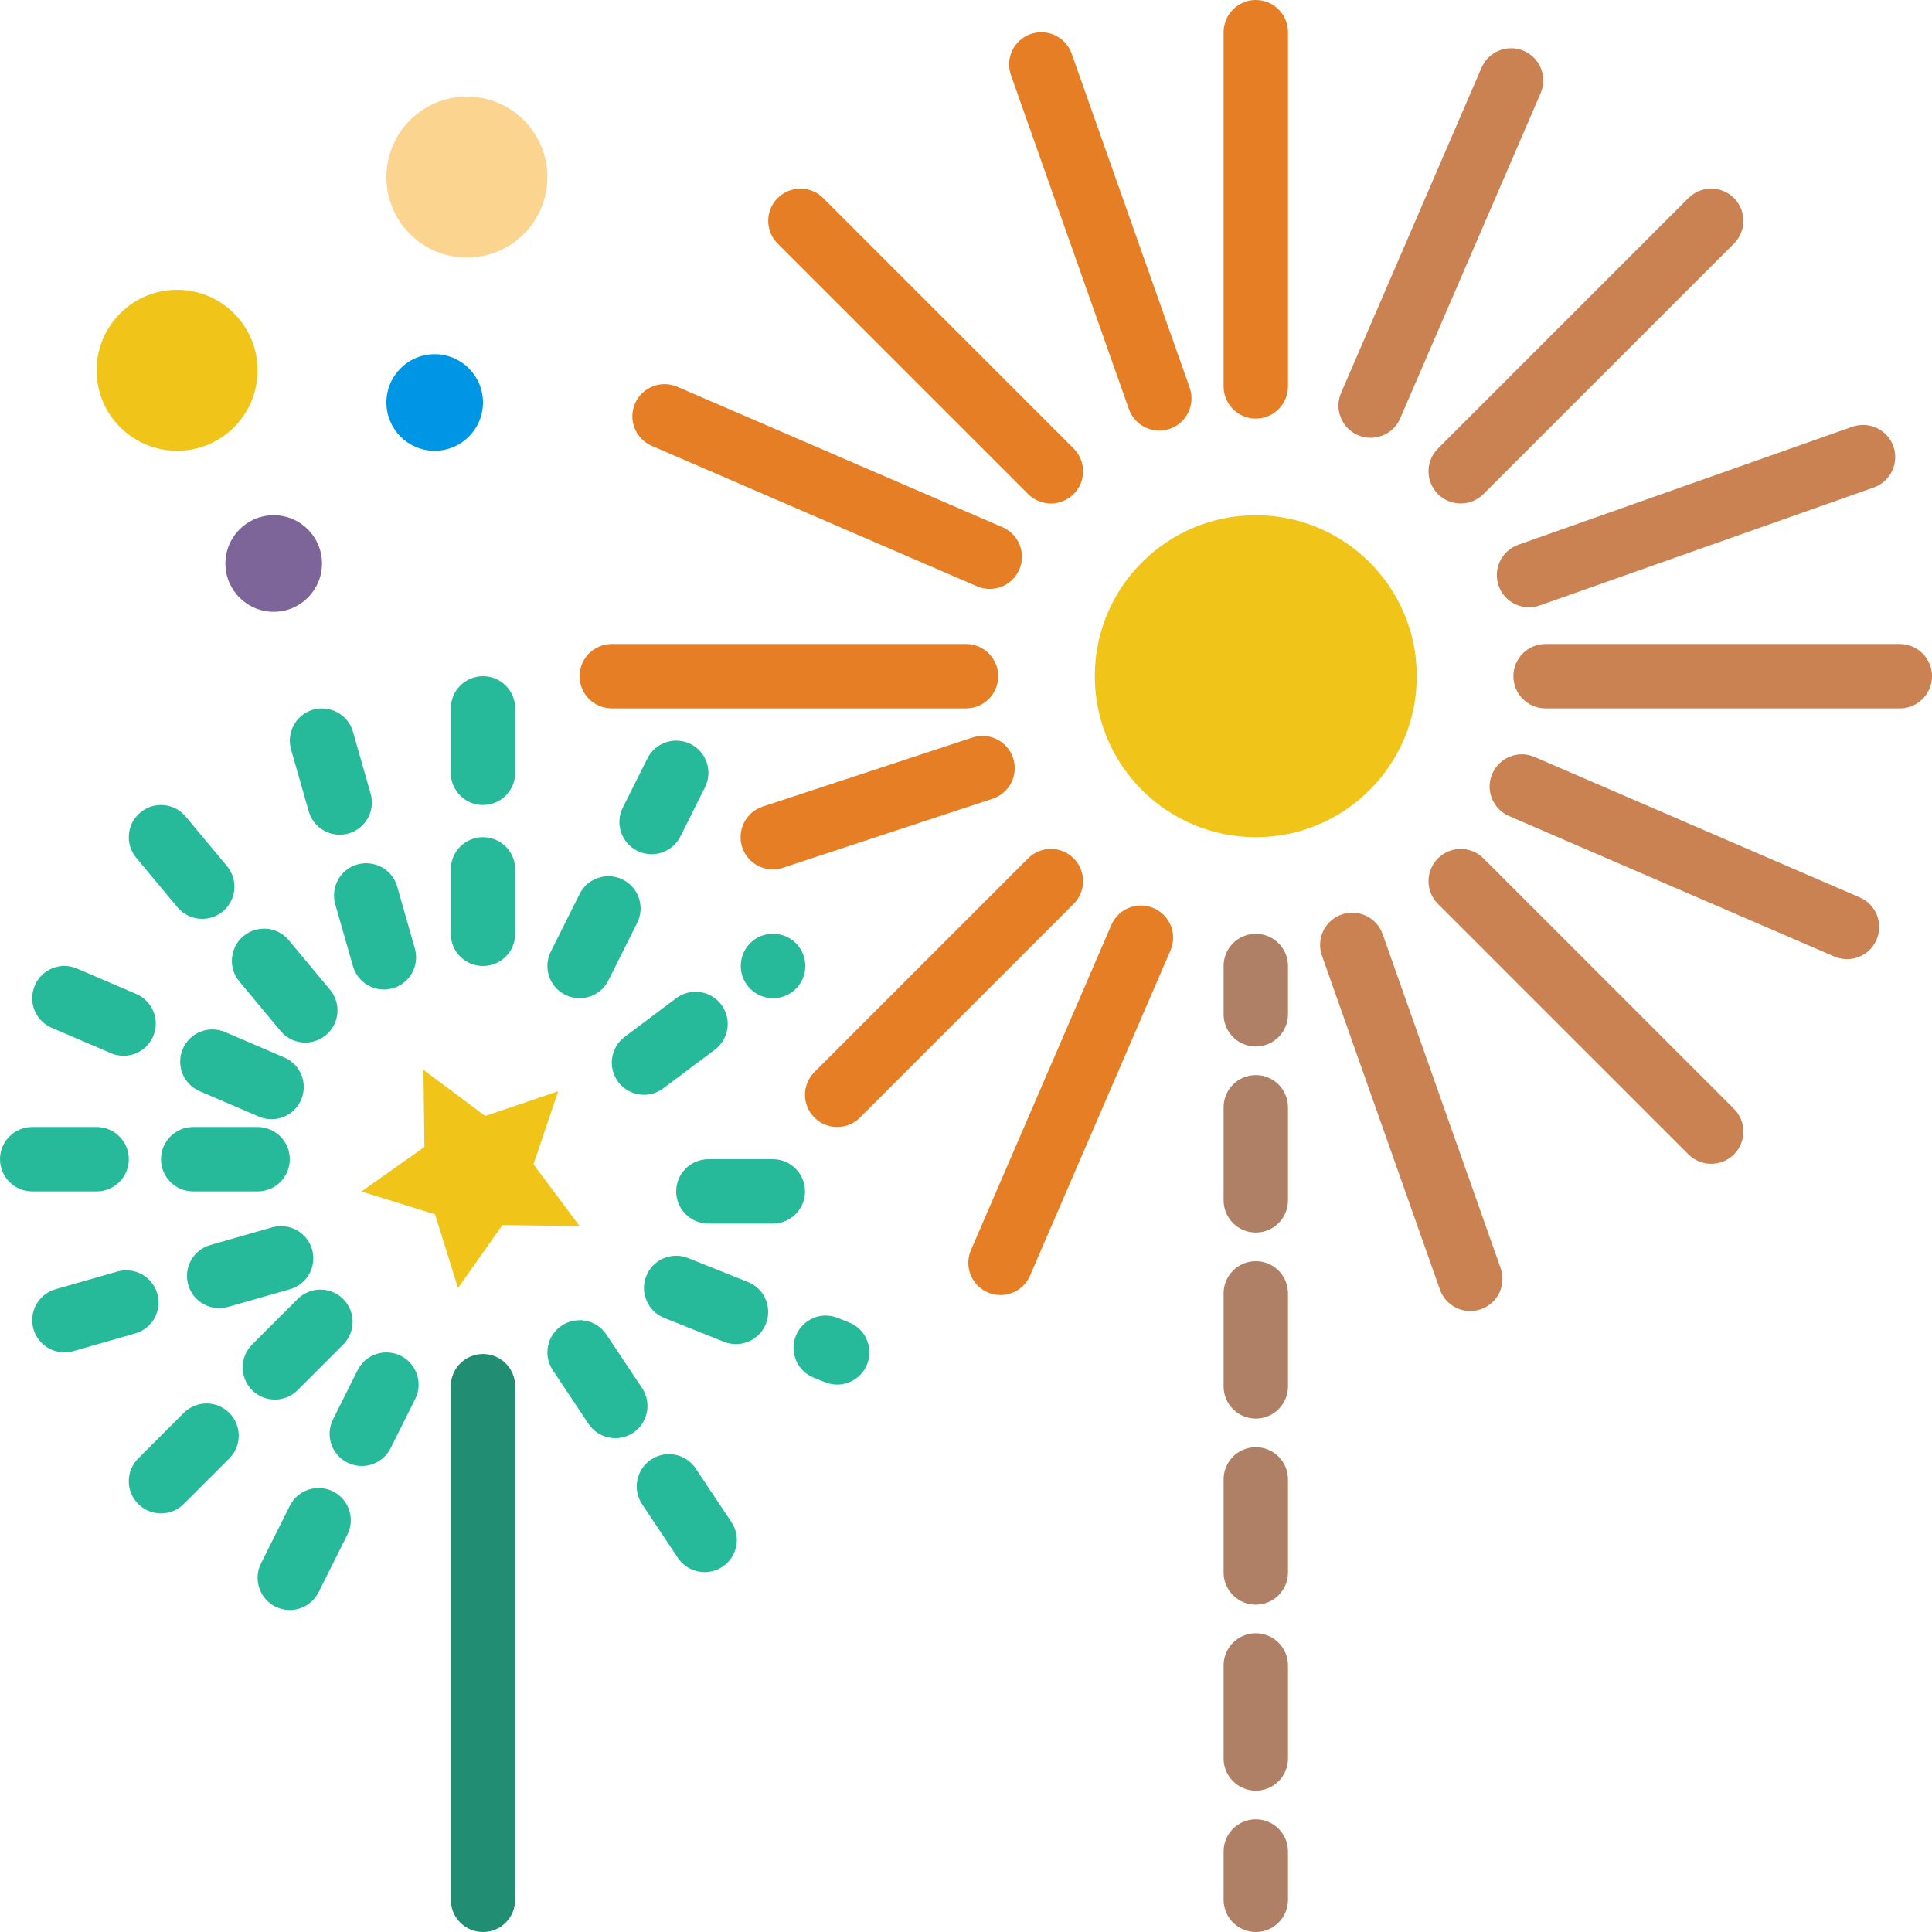
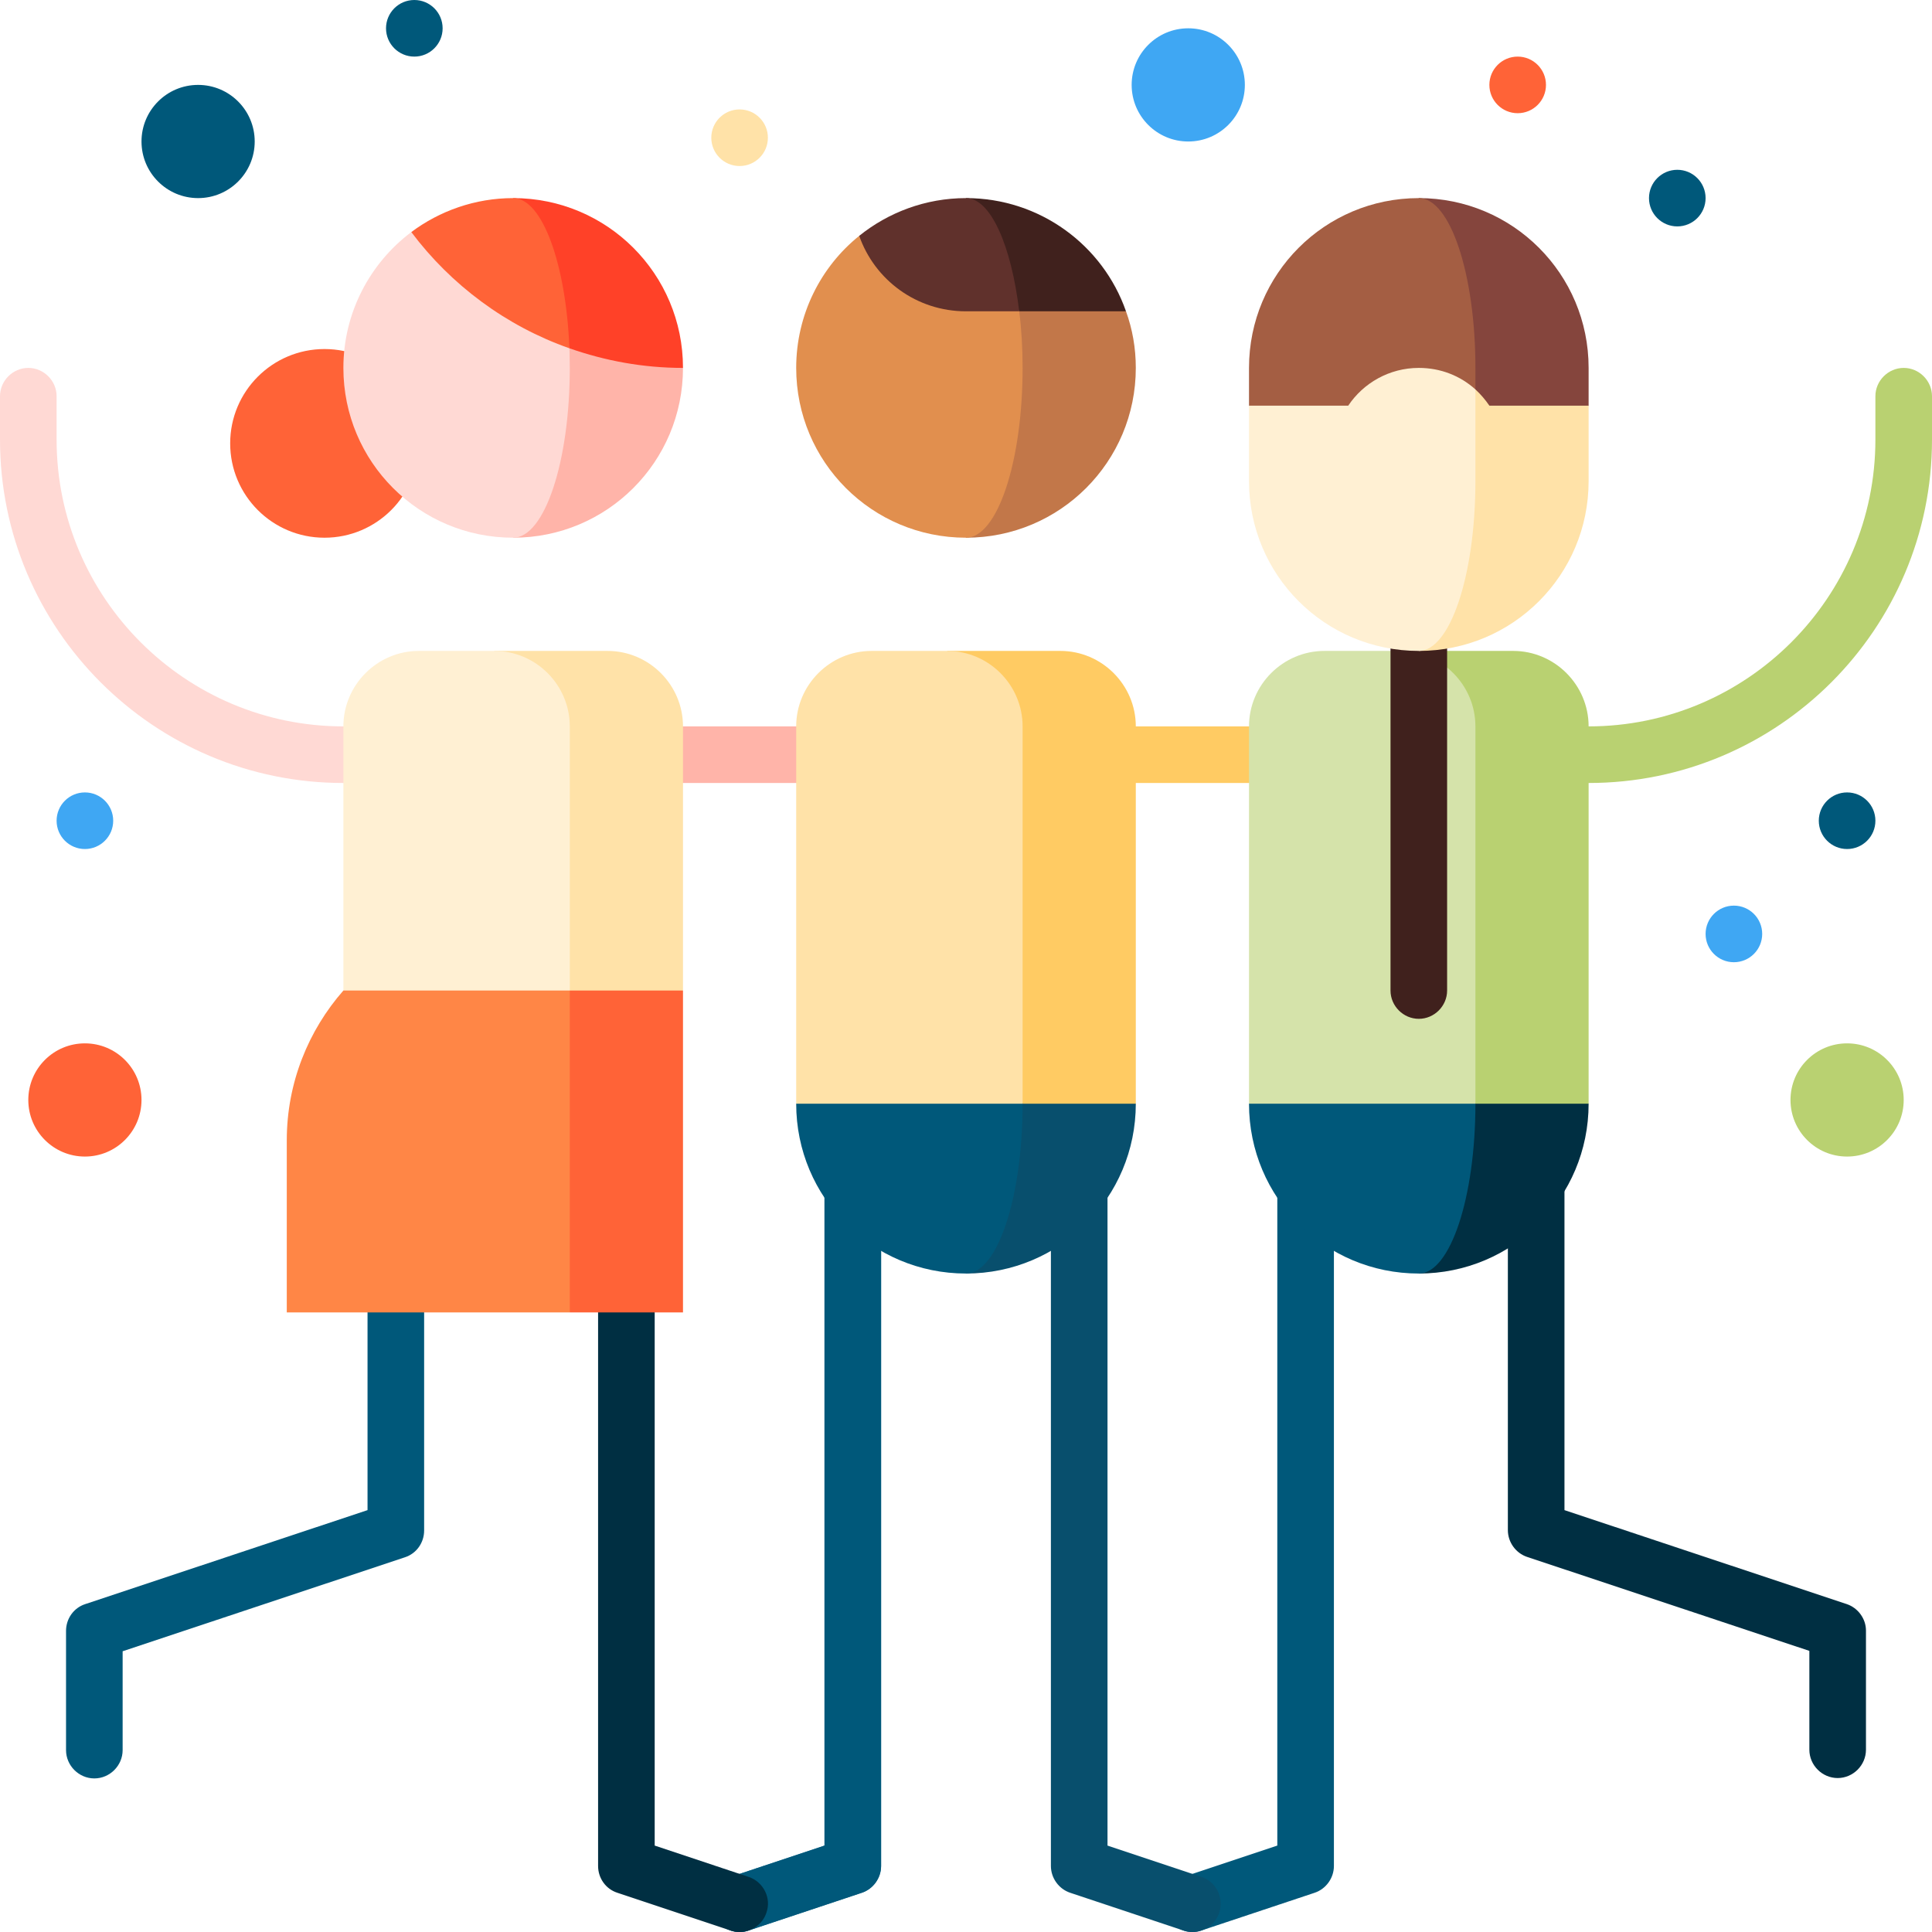
- <svg xmlns="http://www.w3.org/2000/svg" version="1.1" id="Capa_1" x="0px" y="0px" viewBox="0 0 60 60" style="enable-background:new 0 0 60 60;" xml:space="preserve">
+ <svg xmlns="http://www.w3.org/2000/svg" version="1.1" id="Capa_1" x="0px" y="0px" viewBox="-143 385 512 512" style="enable-background:new -143 385 512 512;" xml:space="preserve">
+   <style type="text/css">
+ 	.st0{fill:#B9D171;}
+ 	.st1{fill:#FFD9D4;}
+ 	.st2{fill:#FFCB63;}
+ 	.st3{fill:#FFB4A9;}
+ 	.st4{fill:#00587A;}
+ 	.st5{fill:#084F6D;}
+ 	.st6{fill:#116F97;}
+ 	.st7{fill:#002F42;}
+ 	.st8{fill:#FFE2A8;}
+ 	.st9{fill:#C27749;}
+ 	.st10{fill:#40211D;}
+ 	.st11{fill:#E18F4E;}
+ 	.st12{fill:#60312C;}
+ 	.st13{fill:#FFF0D3;}
+ 	.st14{fill:#FF6337;}
+ 	.st15{fill:#FF8646;}
+ 	.st16{fill:#FF4128;}
+ 	.st17{fill:#D5E3AA;}
+ 	.st18{fill:#3FA7F3;}
+ 	.st19{fill:#85453D;}
+ 	.st20{fill:#A45E43;}
+ </style>
+   <path class="st0" d="M361.5,482.5c-4.1,0-7.5,3.4-7.5,7.5v11.5c0,41.9-34.1,76-76,76h-30v15h30c50.2,0,91-40.8,91-91V490  C369,485.9,365.6,482.5,361.5,482.5z" />
+   <path class="st1" d="M-135.5,482.5c4.1,0,7.5,3.4,7.5,7.5v11.5c0,41.9,34.1,76,76,76h30v15h-30c-50.2,0-91-40.8-91-91V490  C-143,485.9-139.6,482.5-135.5,482.5z" />
+   <rect x="150.5" y="577.5" class="st2" width="45" height="15" />
+   <rect x="30.5" y="577.5" class="st3" width="45" height="15" />
+   <path class="st4" d="M170.6,882.4l24.9-8.3V692.5h15v187c0,3.2-2.1,6.1-5.1,7.1l-30,10c-0.8,0.3-1.6,0.4-2.4,0.4  c-3.1,0-6.1-2-7.1-5.1C164.6,887.9,166.7,883.7,170.6,882.4z" />
+   <path class="st5" d="M175.4,882.4l-24.9-8.3V692.5h-15v187c0,3.2,2.1,6.1,5.1,7.1l30,10c0.8,0.3,1.6,0.4,2.4,0.4  c3.1,0,6.1-2,7.1-5.1C181.4,887.9,179.3,883.7,175.4,882.4z" />
+   <path id="SVGCleanerId_0" class="st6" d="M50.6,882.4l24.9-8.3V692.5h15v187c0,3.2-2.1,6.1-5.1,7.1l-30,10c-0.8,0.3-1.6,0.4-2.4,0.4  c-3.1,0-6.1-2-7.1-5.1C44.6,887.9,46.7,883.7,50.6,882.4z" />
  <g>
-     <circle style="fill:#F0C419;" cx="39" cy="21" r="5" />
-     <polygon style="fill:#F0C419;" points="17.337,33.889 16.568,36.157 18,38.076 15.606,38.045 14.223,40 13.513,37.714    11.226,37.003 13.181,35.62 13.151,33.226 15.069,34.658  " />
-     <path style="fill:#E57E25;" d="M39,13c-0.552,0-1-0.447-1-1V1c0-0.553,0.448-1,1-1s1,0.447,1,1v11C40,12.553,39.552,13,39,13z" />
-     <g>
-       <path style="fill:#AF8066;" d="M39,60c-0.552,0-1-0.447-1-1v-1.5c0-0.553,0.448-1,1-1s1,0.447,1,1V59C40,59.553,39.552,60,39,60z" />
-       <path style="fill:#AF8066;" d="M39,55.611c-0.552,0-1-0.447-1-1v-2.889c0-0.553,0.448-1,1-1s1,0.447,1,1v2.889    C40,55.164,39.552,55.611,39,55.611z M39,49.834c-0.552,0-1-0.447-1-1v-2.89c0-0.553,0.448-1,1-1s1,0.447,1,1v2.89    C40,49.387,39.552,49.834,39,49.834z M39,44.056c-0.552,0-1-0.447-1-1v-2.889c0-0.553,0.448-1,1-1s1,0.447,1,1v2.889    C40,43.608,39.552,44.056,39,44.056z M39,38.278c-0.552,0-1-0.447-1-1v-2.89c0-0.553,0.448-1,1-1s1,0.447,1,1v2.89    C40,37.831,39.552,38.278,39,38.278z" />
-       <path style="fill:#AF8066;" d="M39,32.5c-0.552,0-1-0.447-1-1V30c0-0.553,0.448-1,1-1s1,0.447,1,1v1.5    C40,32.053,39.552,32.5,39,32.5z" />
-     </g>
-     <path style="fill:#CB8252;" d="M59,22H48c-0.553,0-1-0.447-1-1s0.447-1,1-1h11c0.553,0,1,0.447,1,1S59.553,22,59,22z" />
-     <path style="fill:#E57E25;" d="M30,22H19c-0.552,0-1-0.447-1-1s0.448-1,1-1h11c0.552,0,1,0.447,1,1S30.552,22,30,22z" />
-     <path style="fill:#CB8252;" d="M45.364,15.636c-0.256,0-0.512-0.098-0.707-0.293c-0.391-0.391-0.391-1.023,0-1.414l7.779-7.778   c0.391-0.391,1.023-0.391,1.414,0s0.391,1.023,0,1.414l-7.779,7.778C45.875,15.538,45.62,15.636,45.364,15.636z" />
-     <path style="fill:#E57E25;" d="M26,35c-0.256,0-0.512-0.098-0.707-0.293c-0.391-0.391-0.391-1.023,0-1.414l6.636-6.636   c0.391-0.391,1.023-0.391,1.414,0s0.391,1.023,0,1.414l-6.636,6.636C26.512,34.902,26.256,35,26,35z" />
-     <path style="fill:#CB8252;" d="M53.143,36.143c-0.256,0-0.512-0.098-0.707-0.293l-7.779-7.778c-0.391-0.391-0.391-1.023,0-1.414   s1.023-0.391,1.414,0l7.779,7.778c0.391,0.391,0.391,1.023,0,1.414C53.654,36.045,53.398,36.143,53.143,36.143z" />
-     <path style="fill:#E57E25;" d="M32.636,15.636c-0.256,0-0.512-0.098-0.707-0.293l-7.778-7.778c-0.391-0.391-0.391-1.023,0-1.414   s1.023-0.391,1.414,0l7.778,7.778c0.391,0.391,0.391,1.023,0,1.414C33.148,15.538,32.892,15.636,32.636,15.636z" />
-     <path style="fill:#CB8252;" d="M42.567,13.596c-0.132,0-0.267-0.026-0.396-0.082c-0.507-0.219-0.741-0.808-0.521-1.314   l4.361-10.099c0.219-0.507,0.809-0.74,1.314-0.521c0.507,0.219,0.74,0.808,0.521,1.314l-4.361,10.099   C43.323,13.37,42.954,13.596,42.567,13.596z" />
-     <path style="fill:#E57E25;" d="M31.071,40.219c-0.132,0-0.267-0.026-0.396-0.082c-0.507-0.219-0.741-0.808-0.521-1.314   l4.361-10.099c0.219-0.507,0.807-0.739,1.314-0.521c0.507,0.219,0.741,0.808,0.521,1.314l-4.361,10.099   C31.826,39.993,31.458,40.219,31.071,40.219z" />
-     <path style="fill:#CB8252;" d="M57.36,29.787c-0.132,0-0.267-0.026-0.396-0.082l-10.099-4.361   c-0.507-0.219-0.741-0.808-0.521-1.314c0.219-0.507,0.807-0.742,1.314-0.521l10.099,4.361c0.507,0.219,0.74,0.808,0.521,1.314   C58.116,29.562,57.748,29.787,57.36,29.787z" />
-     <path style="fill:#E57E25;" d="M30.737,18.29c-0.132,0-0.267-0.026-0.396-0.082l-10.099-4.361   c-0.507-0.219-0.741-0.808-0.521-1.314c0.219-0.507,0.806-0.739,1.314-0.521l10.099,4.361c0.507,0.219,0.741,0.808,0.521,1.314   C31.492,18.064,31.124,18.29,30.737,18.29z" />
-     <path style="fill:#CB8252;" d="M47.486,18.86c-0.412,0-0.798-0.256-0.943-0.667c-0.184-0.521,0.089-1.092,0.61-1.276l10.372-3.664   c0.523-0.179,1.092,0.09,1.276,0.61c0.184,0.521-0.09,1.092-0.61,1.276l-10.372,3.664C47.709,18.842,47.597,18.86,47.486,18.86z" />
-     <path style="fill:#E57E25;" d="M24,27c-0.42,0-0.812-0.267-0.95-0.688c-0.173-0.524,0.112-1.09,0.637-1.263l6.514-2.145   c0.524-0.173,1.089,0.113,1.262,0.638s-0.112,1.09-0.637,1.263l-6.514,2.145C24.209,26.984,24.104,27,24,27z" />
-     <path style="fill:#CB8252;" d="M45.661,40.716c-0.412,0-0.798-0.256-0.943-0.667l-3.664-10.372   c-0.184-0.521,0.089-1.092,0.61-1.276c0.521-0.18,1.092,0.089,1.276,0.61l3.664,10.372c0.184,0.521-0.089,1.092-0.61,1.276   C45.884,40.697,45.771,40.716,45.661,40.716z" />
-     <path style="fill:#E57E25;" d="M36.002,13.372c-0.412,0-0.798-0.256-0.943-0.667L31.396,2.333c-0.184-0.521,0.089-1.092,0.61-1.276   c0.521-0.18,1.092,0.089,1.276,0.61l3.664,10.372c0.184,0.521-0.089,1.092-0.61,1.276C36.226,13.354,36.113,13.372,36.002,13.372z" />
-     <path style="fill:#26B99A;" d="M15,30c-0.552,0-1-0.447-1-1v-2c0-0.553,0.448-1,1-1s1,0.447,1,1v2C16,29.553,15.552,30,15,30z    M15,25c-0.552,0-1-0.447-1-1v-2c0-0.553,0.448-1,1-1s1,0.447,1,1v2C16,24.553,15.552,25,15,25z" />
-     <path style="fill:#218E74;" d="M15,60c-0.552,0-1-0.447-1-1V43.05c0-0.553,0.448-1,1-1s1,0.447,1,1V59C16,59.553,15.552,60,15,60z" />
-     <path style="fill:#26B99A;" d="M24,38h-2c-0.552,0-1-0.447-1-1s0.448-1,1-1h2c0.552,0,1,0.447,1,1S24.552,38,24,38z" />
-     <path style="fill:#26B99A;" d="M8,37H6c-0.552,0-1-0.447-1-1s0.448-1,1-1h2c0.552,0,1,0.447,1,1S8.552,37,8,37z M3,37H1   c-0.552,0-1-0.447-1-1s0.448-1,1-1h2c0.552,0,1,0.447,1,1S3.552,37,3,37z" />
-     <path style="fill:#26B99A;" d="M20.001,34c-0.304,0-0.604-0.138-0.801-0.4c-0.332-0.441-0.242-1.068,0.2-1.399L21,31   c0.444-0.331,1.07-0.242,1.4,0.2c0.332,0.441,0.242,1.068-0.2,1.399l-1.6,1.2C20.42,33.935,20.209,34,20.001,34z M24.01,31   c-0.552,0-1.005-0.447-1.005-1s0.443-1,0.995-1h0.01c0.553,0,1,0.447,1,1S24.562,31,24.01,31z" />
-     <path style="fill:#26B99A;" d="M5,47c-0.256,0-0.512-0.098-0.707-0.293c-0.391-0.391-0.391-1.023,0-1.414l1.414-1.414   c0.391-0.391,1.023-0.391,1.414,0s0.391,1.023,0,1.414l-1.414,1.414C5.512,46.902,5.256,47,5,47z M8.536,43.465   c-0.256,0-0.512-0.098-0.707-0.293c-0.391-0.39-0.391-1.023,0-1.414l1.414-1.415c0.391-0.391,1.024-0.391,1.415,0   c0.391,0.39,0.391,1.023,0,1.414l-1.414,1.415C9.048,43.367,8.792,43.465,8.536,43.465z" />
-     <path style="fill:#26B99A;" d="M9.482,32.378c-0.287,0-0.571-0.122-0.769-0.36L7.433,30.48c-0.354-0.424-0.296-1.055,0.128-1.408   c0.423-0.354,1.055-0.297,1.408,0.128l1.281,1.538c0.354,0.424,0.296,1.055-0.128,1.408C9.935,32.302,9.708,32.378,9.482,32.378z    M6.281,28.536c-0.287,0-0.571-0.122-0.769-0.359l-1.28-1.536c-0.354-0.425-0.296-1.056,0.128-1.409   c0.423-0.354,1.055-0.297,1.408,0.128l1.28,1.536c0.354,0.425,0.296,1.056-0.128,1.409C6.733,28.46,6.506,28.536,6.281,28.536z" />
-     <path style="fill:#26B99A;" d="M17.999,31c-0.15,0-0.303-0.034-0.446-0.105c-0.494-0.247-0.694-0.848-0.447-1.342L18,27.764   c0.247-0.494,0.846-0.693,1.342-0.447c0.494,0.247,0.694,0.848,0.447,1.342l-0.895,1.789C18.719,30.798,18.366,31,17.999,31z    M20.235,26.528c-0.15,0-0.303-0.034-0.446-0.105c-0.494-0.247-0.694-0.848-0.447-1.342l0.764-1.528   c0.247-0.494,0.846-0.692,1.342-0.447c0.494,0.247,0.694,0.848,0.447,1.342l-0.764,1.528   C20.955,26.326,20.602,26.528,20.235,26.528z" />
-     <path style="fill:#26B99A;" d="M8.999,50c-0.15,0-0.303-0.034-0.446-0.105c-0.494-0.247-0.694-0.848-0.447-1.342L9,46.764   c0.247-0.494,0.847-0.693,1.342-0.447c0.494,0.247,0.694,0.848,0.447,1.342l-0.895,1.789C9.719,49.798,9.366,50,8.999,50z    M11.235,45.528c-0.15,0-0.303-0.034-0.446-0.105c-0.494-0.247-0.694-0.848-0.447-1.342l0.764-1.528   c0.247-0.494,0.847-0.693,1.342-0.447c0.494,0.247,0.694,0.848,0.447,1.342l-0.764,1.528   C11.955,45.326,11.602,45.528,11.235,45.528z" />
-     <path style="fill:#26B99A;" d="M26,43c-0.123,0-0.249-0.022-0.37-0.071l-0.357-0.143c-0.513-0.204-0.763-0.786-0.558-1.299   c0.205-0.513,0.784-0.766,1.299-0.559l0.357,0.143c0.513,0.204,0.763,0.786,0.558,1.299C26.772,42.762,26.397,43,26,43z    M22.856,41.743c-0.124,0-0.249-0.022-0.371-0.071l-1.857-0.743c-0.513-0.205-0.762-0.787-0.557-1.3   c0.204-0.514,0.785-0.764,1.3-0.558l1.857,0.743c0.513,0.205,0.762,0.787,0.557,1.3C23.629,41.506,23.253,41.743,22.856,41.743z" />
-     <path style="fill:#26B99A;" d="M8.434,34.758c-0.131,0-0.265-0.025-0.394-0.081l-1.838-0.788c-0.508-0.218-0.743-0.806-0.525-1.313   c0.217-0.508,0.806-0.744,1.313-0.525l1.838,0.788c0.508,0.218,0.743,0.806,0.525,1.313C9.19,34.531,8.822,34.758,8.434,34.758z    M3.838,32.788c-0.131,0-0.265-0.025-0.394-0.081l-1.838-0.788c-0.508-0.218-0.743-0.806-0.525-1.313   c0.217-0.509,0.804-0.747,1.313-0.525l1.838,0.788c0.508,0.218,0.743,0.806,0.525,1.313C4.595,32.562,4.226,32.788,3.838,32.788z" />
-     <path style="fill:#26B99A;" d="M2,42c-0.435,0-0.835-0.286-0.961-0.725c-0.152-0.531,0.155-1.085,0.687-1.237l1.923-0.55   c0.533-0.147,1.084,0.156,1.236,0.687c0.152,0.531-0.155,1.085-0.687,1.237l-1.923,0.55C2.183,41.987,2.09,42,2,42z M6.807,40.626   c-0.435,0-0.836-0.286-0.961-0.726c-0.152-0.531,0.156-1.084,0.687-1.236l1.923-0.549c0.531-0.146,1.085,0.156,1.236,0.688   c0.152,0.531-0.156,1.084-0.687,1.236l-1.923,0.549C6.99,40.613,6.898,40.626,6.807,40.626z" />
-     <path style="fill:#26B99A;" d="M21.884,48.824c-0.323,0-0.64-0.156-0.833-0.445l-1.109-1.664c-0.306-0.46-0.182-1.08,0.277-1.387   s1.08-0.183,1.387,0.277l1.109,1.664c0.306,0.46,0.182,1.08-0.277,1.387C22.267,48.77,22.074,48.824,21.884,48.824z M19.11,44.664   c-0.323,0-0.64-0.156-0.833-0.445l-1.109-1.664c-0.306-0.46-0.182-1.08,0.277-1.387c0.459-0.306,1.079-0.183,1.387,0.277   l1.109,1.664c0.306,0.46,0.182,1.08-0.277,1.387C19.494,44.609,19.301,44.664,19.11,44.664z" />
-     <path style="fill:#26B99A;" d="M11.922,30.73c-0.435,0-0.835-0.286-0.961-0.726l-0.549-1.923c-0.152-0.531,0.156-1.084,0.687-1.236   c0.532-0.146,1.085,0.156,1.236,0.688l0.549,1.923c0.152,0.531-0.156,1.084-0.687,1.236C12.106,30.718,12.013,30.73,11.922,30.73z    M10.549,25.923c-0.435,0-0.835-0.286-0.961-0.726l-0.549-1.923c-0.152-0.531,0.156-1.084,0.687-1.236   c0.531-0.147,1.084,0.156,1.236,0.688l0.549,1.923c0.152,0.531-0.156,1.084-0.687,1.236C10.732,25.91,10.64,25.923,10.549,25.923z" />
-     <circle style="fill:#F0C419;" cx="5.5" cy="11.5" r="2.5" />
-     <circle style="fill:#FBD490;" cx="14.5" cy="5.5" r="2.5" />
-     <circle style="fill:#0096E6;" cx="13.5" cy="12.5" r="1.5" />
-     <circle style="fill:#7D6599;" cx="8.5" cy="17.5" r="1.5" />
+     <path id="SVGCleanerId_0_1_" class="st4" d="M50.6,882.4l24.9-8.3V692.5h15v187c0,3.2-2.1,6.1-5.1,7.1l-30,10   c-0.8,0.3-1.6,0.4-2.4,0.4c-3.1,0-6.1-2-7.1-5.1C44.6,887.9,46.7,883.7,50.6,882.4z" />
  </g>
+   <path class="st7" d="M30.5,702.5v171.6l24.9,8.3c3.9,1.3,6.1,5.6,4.7,9.5c-1,3.1-4,5.1-7.1,5.1c-0.8,0-1.6-0.1-2.4-0.4l-30-10  c-3.1-1-5.1-3.9-5.1-7.1v-177C15.5,698.4,30.5,698.4,30.5,702.5z" />
+   <path class="st4" d="M-45.6,712.8v72.4l-74.8,24.9c-3.1,1-5.1,3.9-5.1,7.1v31.6c0,4.1,3.4,7.5,7.5,7.5s7.5-3.4,7.5-7.5v-26.2  l74.8-24.9c3.1-1,5.1-3.9,5.1-7.1v-77.8L-45.6,712.8L-45.6,712.8z" />
+   <path class="st7" d="M346.4,810.1l-74.8-24.9V691h-15v99.5c0,3.2,2.1,6.1,5.1,7.1l74.8,24.9v26.2c0,4.1,3.4,7.5,7.5,7.5  s7.5-3.4,7.5-7.5v-31.6C351.5,814,349.4,811.1,346.4,810.1z" />
+   <path class="st5" d="M113,647.5v75c24.9,0,45-20.1,45-45L113,647.5z" />
+   <path class="st4" d="M128,677.5l-15-30l-45,30c0,24.9,20.1,45,45,45C121.3,722.5,128,702.4,128,677.5z" />
+   <path class="st2" d="M138,557.5h-30l20,120h30v-100C158,566.5,149,557.5,138,557.5z" />
+   <path class="st8" d="M108,557.5H88c-11,0-20,9-20,20v100h60v-100C128,566.5,119,557.5,108,557.5z" />
+   <path class="st9" d="M155.4,467.5l-42.4-20v80c24.9,0,45-20.1,45-45C158,477.2,157.1,472.2,155.4,467.5z" />
+   <path class="st10" d="M113,437.5l14.1,30h28.3C149.3,450,132.6,437.5,113,437.5z" />
+   <path class="st11" d="M127.1,467.5l-42.4-20c-10.2,8.2-16.7,20.9-16.7,35c0,24.9,20.1,45,45,45c8.3,0,15-20.1,15-45  C128,477.2,127.7,472.2,127.1,467.5z" />
+   <path class="st12" d="M113,467.5h14.1c-2.1-17.5-7.6-30-14.1-30c-10.7,0-20.6,3.8-28.3,10C88.8,459.2,99.9,467.5,113,467.5z" />
+   <path class="st8" d="M18,557.5h-30l-20,120l70-30v-70C38,566.5,29,557.5,18,557.5z" />
+   <path class="st13" d="M-12,557.5h-20c-11,0-20,9-20,20v100H8v-100C8,566.5-1,557.5-12,557.5z" />
+   <polygon class="st14" points="38,647.5 8,647.5 -12,685 8,732.8 38,732.8 " />
+   <path class="st15" d="M8,647.5h-60c-9.3,10.6-15,24.5-15,39.7v45.6H8V647.5z" />
+   <circle class="st14" cx="-57" cy="502.5" r="25" />
+   <path class="st3" d="M7.1,467L-7,527.5c24.9,0,45-20.1,45-45L7.1,467z" />
+   <path class="st1" d="M8,482.5c0-5.4-0.3-10.6-0.9-15.5L-34,446.5c-10.9,8.2-18,21.3-18,36c0,24.9,20.1,45,45,45  C1.3,527.5,8,507.4,8,482.5z" />
+   <path class="st16" d="M-7,437.5l14.9,39.8c9.4,3.3,19.5,5.2,30.1,5.2C38,457.6,17.9,437.5-7,437.5z" />
+   <path class="st14" d="M-7,437.5c-10.1,0-19.5,3.4-27,9c10.5,14,25.1,24.9,41.9,30.8C7,454.9,0.7,437.5-7,437.5z" />
+   <path class="st7" d="M233,647.5v75c24.9,0,45-20.1,45-45L233,647.5z" />
+   <path class="st4" d="M248,677.5l-15-30l-45,30c0,24.9,20.1,45,45,45C241.3,722.5,248,702.4,248,677.5z" />
+   <path class="st0" d="M258,557.5h-30l20,120h30v-100C278,566.5,269,557.5,258,557.5z" />
+   <path class="st17" d="M228,557.5h-20c-11,0-20,9-20,20v100h60v-100C248,566.5,239,557.5,228,557.5z" />
+   <path class="st10" d="M225.5,537.5v110c0,4.1,3.4,7.5,7.5,7.5s7.5-3.4,7.5-7.5v-110H225.5z" />
+   <circle class="st4" cx="-90.5" cy="422.5" r="15" />
+   <circle class="st14" cx="-120.5" cy="676.5" r="15" />
+   <circle class="st0" cx="346.5" cy="676.5" r="15" />
+   <circle class="st18" cx="171.9" cy="407.5" r="15" />
+   <circle class="st4" cx="-33.2" cy="392.5" r="7.5" />
+   <circle class="st8" cx="53" cy="421.5" r="7.5" />
+   <circle class="st14" cx="259.2" cy="407.5" r="7.5" />
+   <circle class="st18" cx="-120.5" cy="602.5" r="7.5" />
  <g>
- </g>
-   <g>
- </g>
-   <g>
- </g>
-   <g>
- </g>
-   <g>
- </g>
-   <g>
- </g>
-   <g>
- </g>
-   <g>
- </g>
-   <g>
- </g>
-   <g>
- </g>
-   <g>
- </g>
-   <g>
- </g>
-   <g>
- </g>
-   <g>
- </g>
-   <g>
- </g>
+     <circle class="st4" cx="301.5" cy="437.5" r="7.5" />
+     <circle class="st4" cx="346.5" cy="602.5" r="7.5" />
+   </g>
+   <circle class="st18" cx="316.5" cy="632.5" r="7.5" />
+   <path class="st19" d="M233,437.5v101l45-46v-10C278,457.6,257.9,437.5,233,437.5z" />
+   <path class="st20" d="M233,437.5c-24.9,0-45,20.1-45,45v10l60,46v-56C248,457.6,241.3,437.5,233,437.5z" />
+   <path class="st8" d="M251.7,492.5c-1.1-1.6-2.3-3-3.7-4.3l-15,69.3c24.9,0,45-20.1,45-45v-20H251.7z" />
+   <path class="st13" d="M248,512.5v-24.3c-4-3.6-9.2-5.7-15-5.7c-7.8,0-14.7,4-18.7,10H188v20c0,24.9,20.1,45,45,45  C241.3,557.5,248,537.4,248,512.5z" />
</svg>
